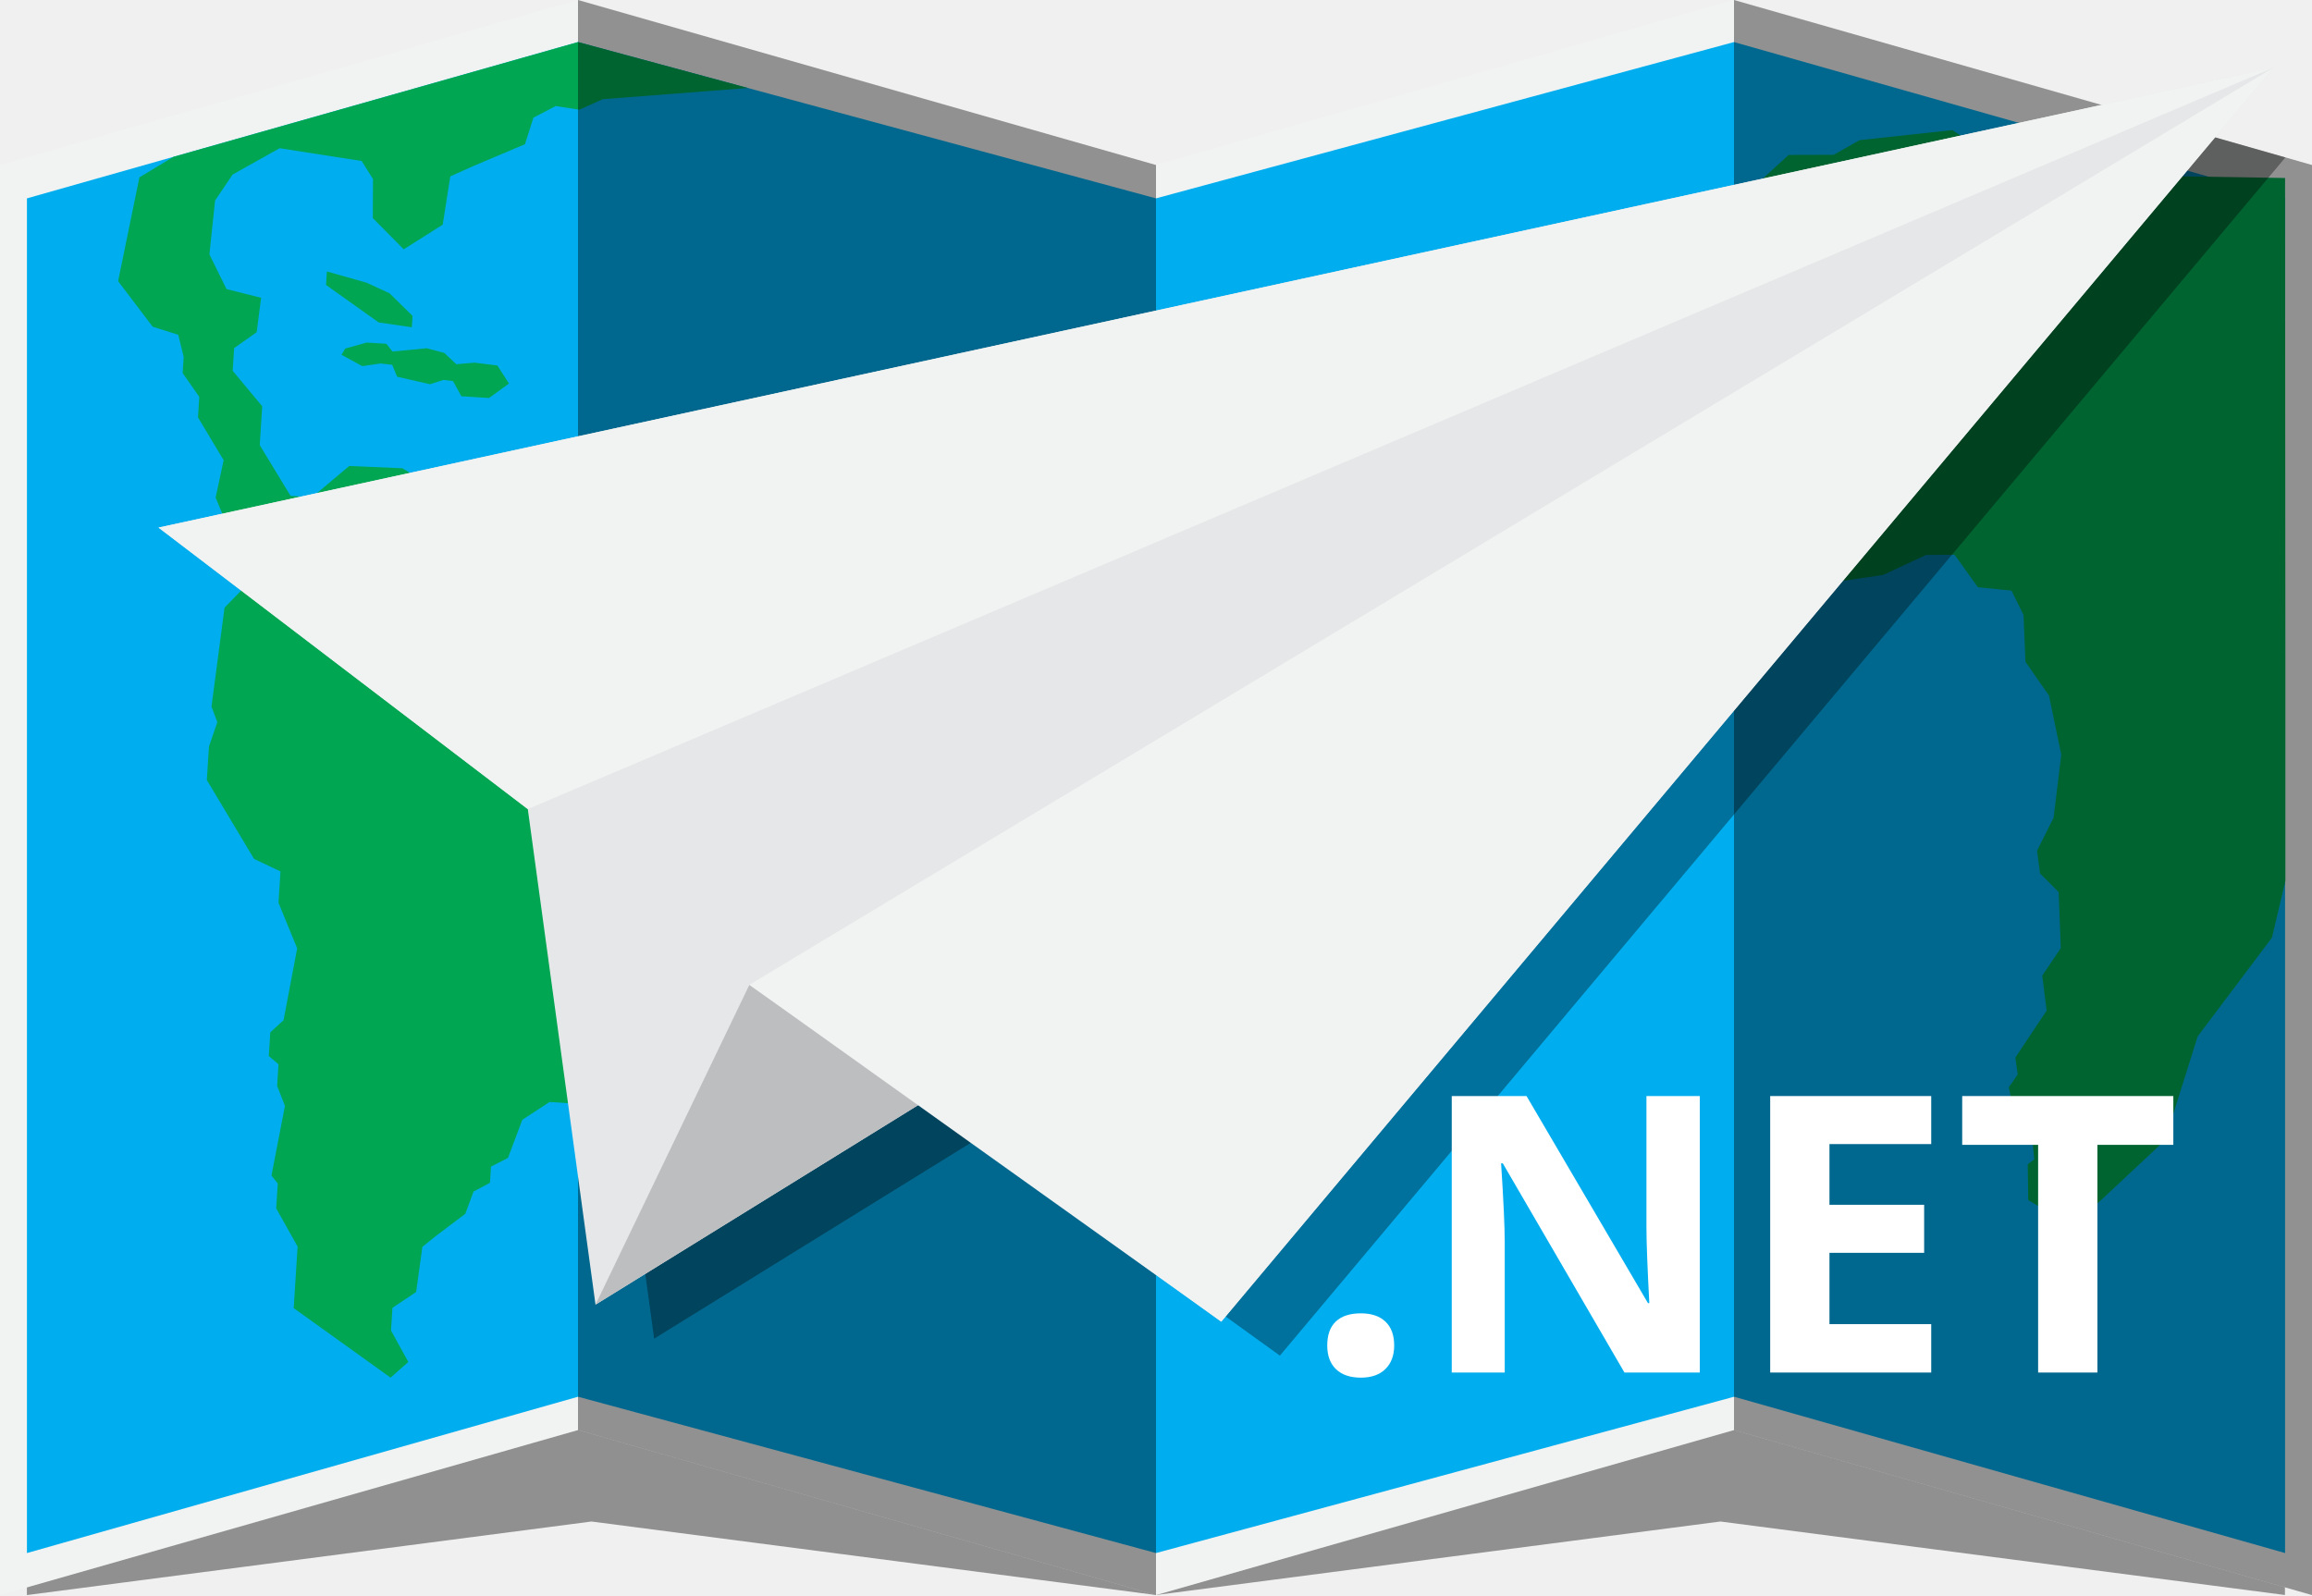
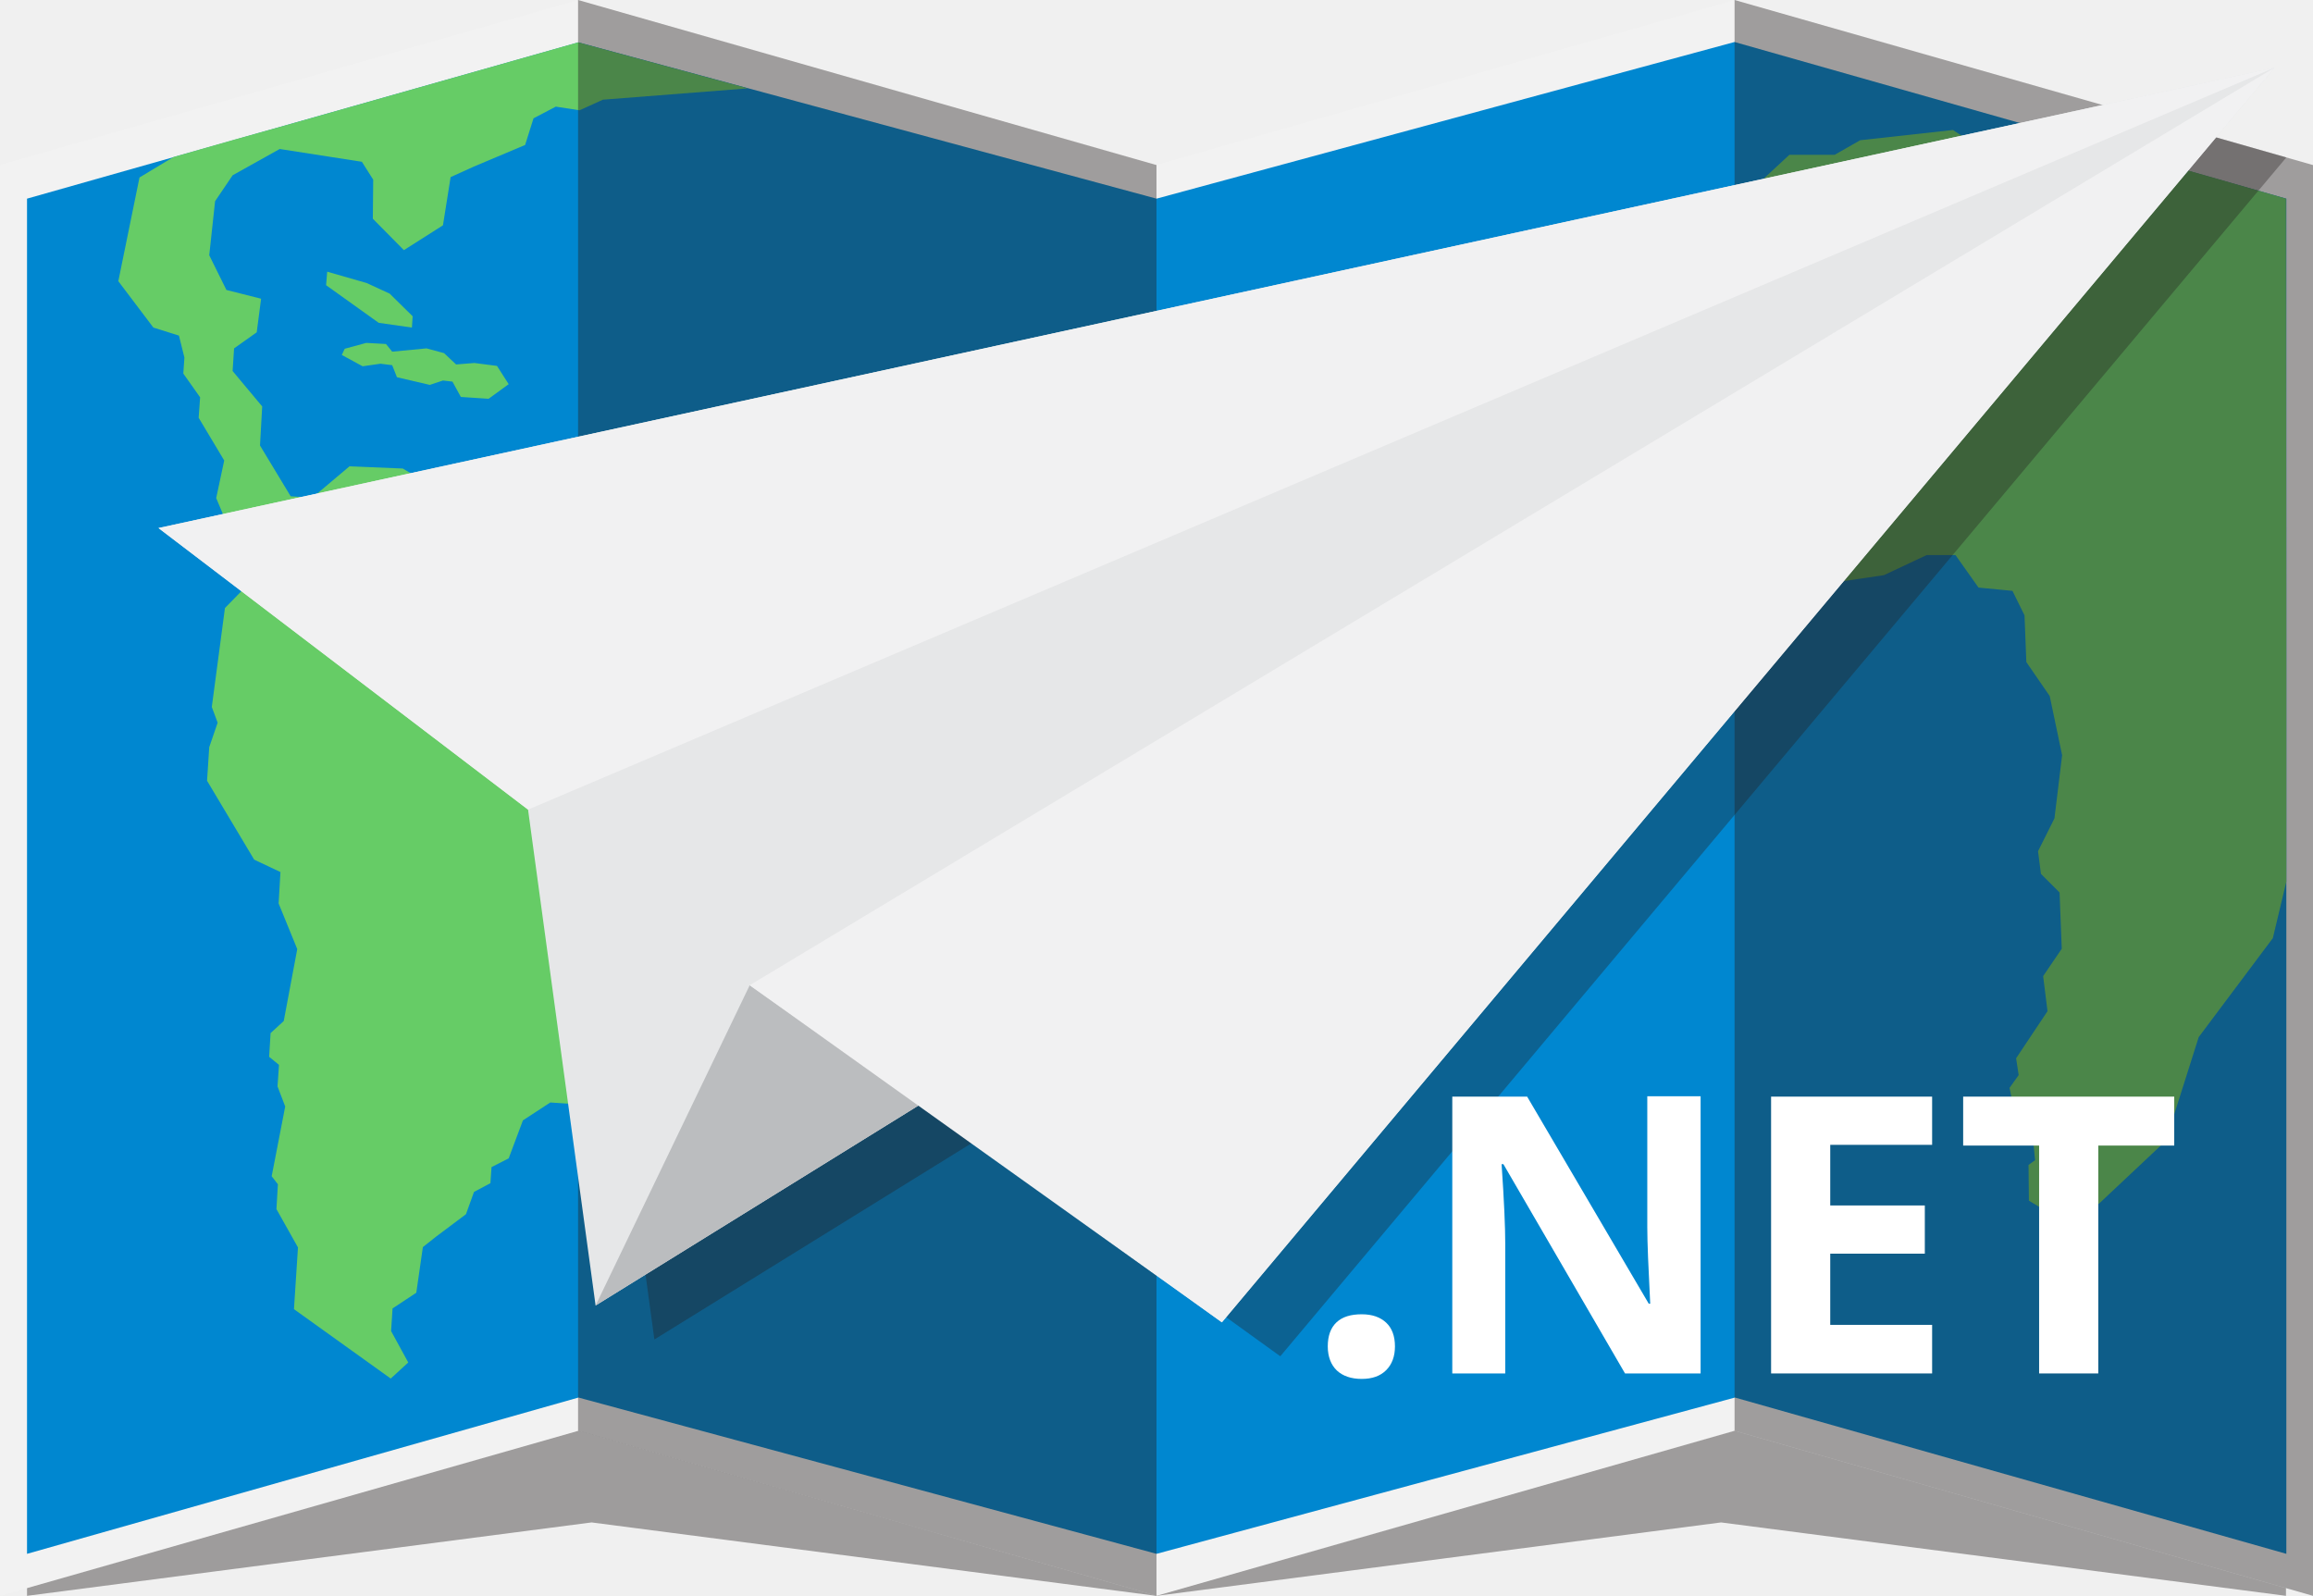
- <svg xmlns="http://www.w3.org/2000/svg" version="1.1" x="0px" y="0px" width="340.333px" height="234.83px" viewBox="0 0 340.333 234.83" enable-background="new 0 0 340.333 234.83" xml:space="preserve">
-   <g id="MapUnderShadow">
-     <path fill-opacity="0.4" d="M170.14,234.82l0.03,0.01v-0.01H170.14z" />
-     <polygon fill-opacity="0.4" points="336.35,92.72 336.35,234.82 253.25,224 170.17,234.82 170.14,234.82 87.07,224 3.96,234.83    3.96,92.729 87.07,76.339 170.14,92.72 253.25,76.33  " />
-   </g>
-   <g id="Map_1_">
-     <path id="MapOutlines" fill="#F1F2F2" d="M170.167,234.833l-85.083-24.295L0,234.833V24.293L85.084,0l85.083,24.293    M170.167,234.833l85.082-24.295l85.084,24.295V24.293L255.25,0l-85.082,24.293" />
-     <path id="Water" fill="#00AEEF" d="M170.167,228.643l-85.083-23.014L3.966,228.643V29.205L85.084,6.192l85.083,23.012    M170.167,228.643l85.092-23.014l81.109,23.014V29.205L255.25,6.192l-85.082,23.012" />
-     <path id="SomeContinent2" fill="#00A651" d="M57.494,202.819l-14.259-10.233l0.572-9.062l-3.151-5.627l0.231-3.656l-0.927-1.177   l1.984-10.249l-1.15-2.948l0.201-3.179l-1.427-1.208l0.221-3.498l1.951-1.791l2.003-10.569l-2.748-6.719l0.292-4.609l-3.892-1.843   l-6.948-11.613l0.312-4.929l1.229-3.595l-0.858-2.286l1.923-14.566l4.822-4.963l1.213-5.988l-1.739-1.546l-4.45-0.92l-1.161-2.778   l1.184-5.514l-3.778-6.304l0.191-3.02l-2.45-3.508l0.15-2.385l-0.797-3.243l-3.766-1.195l-5.087-6.706l3.137-15.284l5.021-3.023   l9.053-2.568l7.284-2.066L85.084,6.192l25.008,6.764l-21.349,1.648l-3.465,1.548l-3.472-0.54l-3.282,1.708l-1.25,3.913   l-7.549,3.193l-3.438,1.539l-1.117,7.112l-5.74,3.628l-4.553-4.597l0.028-5.746l-1.668-2.659l-12.073-1.881l-6.924,3.873   l-2.58,3.828l-0.834,7.929l2.516,5.107l5.097,1.28l-0.654,5.067l-3.321,2.344l-0.211,3.339l4.345,5.224l-0.361,5.724l4.537,7.47   l3.16,0.199l5.469-4.603l7.827,0.334l5.954,3.569l7.979,3.217l4.538,7.47l6.72,2.021l3.045,4.662l3.932,1.205l3.324,8.192   l-0.398,3.646l1.936,3.733l6.391,1.933l4.843,7.937l9.724,2.051l4.1,6.479l-0.292,4.61l1.931,3.794l-1.703,5.797l-3.401,3.616   l-11.017,5.211l-2.05,3.382l-2.327,5.121l-6.25,3.756l-5.273-1.132l-5.387,3.326l-4.657-0.296l-4.006,2.621l-2.108,5.612   l-2.502,1.281l-0.151,2.383l-2.419,1.285l-1.208,3.276l-4.296,3.239l-2.024,1.629l-0.921,6.646l-3.487,2.333l-0.21,3.34l2.546,4.63   L57.494,202.819z M47.993,41.954l7.751,5.518l4.881,0.708l0.106-1.67l-3.381-3.326l-3.407-1.572l-5.825-1.646L47.993,41.954z    M50.267,52.233l3.068,1.671l2.654-0.391l1.742,0.19l0.725,1.761l4.855,1.105l1.961-0.635l1.409,0.169l1.236,2.233l4.075,0.258   l2.932-2.129l-1.71-2.662l-3.356-0.412l-2.687,0.229l-1.773-1.668L62.81,51.27l-5.04,0.479l-0.889-1.134l-2.911-0.184l-3.145,0.879   L50.267,52.233z" />
-     <polygon id="SomeContinent" fill="#00A651" points="298.487,171.406 298.56,176.668 301.681,178.572 308.86,177.078    318.692,167.88 323.507,152.578 334.441,138.043 336.416,129.687 336.416,107.812 336.416,98 336.369,26.205 313.462,25.839    306.515,23.54 303.925,23.368 300.465,25.96 297.051,25.511 287.385,19.15 273.734,20.631 269.926,22.786 263.291,22.805    258.859,26.865 258.565,32.812 250.643,38.918 249.385,50.045 249.132,55.375 251.817,60.093 251.306,65.817 248.737,71.459    250.537,80.108 262.324,86.846 277.228,84.635 283.511,81.697 287.72,81.674 291.141,86.453 296.097,86.953 297.866,90.542    298.15,97.427 301.612,102.403 303.421,111.092 302.292,120.392 299.855,125.241 300.298,128.596 303.042,131.344 303.351,139.58    300.622,143.638 301.266,148.782 296.664,155.698 297.009,158.179 295.701,160.07 296.464,163.741 298.929,165.356    299.445,170.696  " />
-     <polygon id="AirplaneShadow" fill-opacity="0.35" points="323.019,19.349 31.963,82.669 86.323,124.12 96.293,197.08    143.773,167.709 144.013,167.559 188.403,199.58 336.416,23.174  " />
-   </g>
-   <g id="MapShadows">
-     <polygon fill-opacity="0.4" points="85.084,0 85.084,210.539 170.167,234.833 170.167,24.293  " />
-     <polygon fill-opacity="0.4" points="255.25,0 255.25,210.539 340.333,234.833 340.333,24.293  " />
-   </g>
-   <g id="Airplane">
-     <polygon fill="#E6E7E8" points="23.334,77.671 77.695,119.116 87.661,192.075 135.377,162.562 179.772,194.576 334.7,9.929  " />
-     <polygon fill="#BCBEC0" points="110.312,144.984 87.661,192.075 135.377,162.562  " />
-     <polygon fill="#F1F2F2" points="77.695,119.116 334.7,9.929 23.334,77.671  " />
-     <polygon fill="#F1F2F2" points="110.312,144.984 334.7,9.929 179.772,194.576  " />
-   </g>
-   <g id="_x2E_NET">
-     <g>
-       <path fill="#FFFFFF" d="M195.375,198.085c0-1.559,0.422-2.737,1.267-3.536c0.845-0.798,2.074-1.197,3.688-1.197    c1.558,0,2.764,0.409,3.617,1.226c0.854,0.816,1.281,1.986,1.281,3.508c0,1.467-0.432,2.622-1.295,3.467s-2.064,1.267-3.604,1.267    c-1.577,0-2.797-0.413-3.66-1.239S195.375,199.589,195.375,198.085z" />
-       <path fill="#FFFFFF" d="M250.216,202.067h-11.092l-17.905-30.793h-0.253c0.356,5.438,0.534,9.317,0.534,11.638v19.155h-7.798    v-40.705h11.008l17.876,30.487h0.197c-0.281-5.29-0.422-9.03-0.422-11.221v-19.267h7.854V202.067z" />
-       <path fill="#FFFFFF" d="M284.281,202.067h-23.704v-40.705h23.704v7.072h-14.978v8.937h13.936v7.072h-13.936v10.497h14.978V202.067    z" />
-       <path fill="#FFFFFF" d="M308.745,202.067h-8.727v-33.521h-11.177v-7.184h31.08v7.184h-11.177V202.067z" />
+ <svg xmlns="http://www.w3.org/2000/svg" version="1.1" id="Layer_1" x="0px" y="0px" viewBox="0 0 633.4 437" style="enable-background:new 0 0 633.4 437;" xml:space="preserve">
+   <style type="text/css">
+ 	.st0{fill:#231F20;fill-opacity:0.4;}
+ 	.st1{fill:#F2F2F2;}
+ 	.st2{fill:#0087D0;}
+ 	.st3{fill:#66CC66;}
+ 	.st4{fill:#231F20;fill-opacity:0.35;}
+ 	.st5{fill:#E6E7E8;}
+ 	.st6{fill:#BBBDBF;}
+ 	.st7{fill:#F1F1F2;}
+ 	.st8{fill:#FFFFFF;}
+ </style>
+   <g>
+     <polygon id="MapShadow" class="st0" points="626,172.6 626,437 471.3,416.9 316.7,437 316.6,437 162,416.9 7.4,437 7.4,172.6    162,142.1 316.6,172.6 471.3,142.1  " />
+     <path id="MapBorders" class="st1" d="M316.7,437l-158.3-45.2L0,437V45.2L158.3,0l158.3,45.2 M316.7,437L475,391.8L633.4,437V45.2   L475,0L316.7,45.2" />
+     <path id="Water" class="st2" d="M316.7,425.5l-158.3-42.8l-151,42.8V54.4l151-42.8l158.3,42.8 M316.7,425.5l158.4-42.8l151,42.8   V54.4L475,11.5L316.7,54.4" />
+     <g id="Land">
+       <path id="SomeContinent2" class="st3" d="M107,377.5l-26.5-19l1.1-16.9l-5.9-10.5l0.4-6.8l-1.7-2.2l3.7-19.1l-2.1-5.5l0.4-5.9    l-2.7-2.2l0.4-6.5l3.6-3.3l3.7-19.7l-5.1-12.5l0.5-8.6l-7.2-3.4l-12.9-21.6l0.6-9.2l2.3-6.7l-1.6-4.3l3.6-27.1l9-9.2l2.3-11.1    l-3.2-2.9l-8.3-1.7l-2.2-5.2l2.2-10.3l-7-11.7l0.4-5.6l-4.6-6.5l0.3-4.4l-1.5-6l-7-2.2L32.4,77l5.8-28.4l9.3-5.6l16.8-4.8    l13.6-3.8l80.4-22.8l46.5,12.6l-39.7,3.1l-6.4,2.9l-6.5-1l-6.1,3.2l-2.3,7.3l-14,5.9l-6.4,2.9l-2.1,13.2l-10.7,6.8l-8.5-8.6    l0.1-10.7l-3.1-4.9l-22.5-3.5l-12.9,7.2l-4.8,7.1l-1.6,14.8l4.7,9.5l9.5,2.4L70.3,91l-6.2,4.4l-0.4,6.2l8.1,9.7L71.2,122l8.4,13.9    l5.9,0.4l10.2-8.6l14.6,0.6l11.1,6.6l14.8,6l8.4,13.9l12.5,3.8l5.7,8.7l7.3,2.2l6.2,15.2l-0.7,6.8l3.6,6.9l11.9,3.6l9,14.8    l18.1,3.8l7.6,12.1l-0.5,8.6l3.6,7.1l-3.2,10.8l-6.3,6.7l-20.5,9.7l-3.8,6.3l-4.3,9.5l-11.6,7l-9.8-2.1l-10,6.2l-8.7-0.6l-7.5,4.9    l-3.9,10.4l-4.7,2.4l-0.3,4.4l-4.5,2.4l-2.2,6.1l-8,6l-3.8,3L114,354l-6.5,4.3l-0.4,6.2l4.7,8.6L107,377.5z M89.3,78.1l14.4,10.3    l9.1,1.3l0.2-3.1l-6.3-6.2l-6.3-2.9l-10.8-3.1L89.3,78.1z M93.6,97.2l5.7,3.1l4.9-0.7l3.2,0.4l1.3,3.3l9,2.1l3.6-1.2l2.6,0.3    l2.3,4.2l7.6,0.5l5.5-4l-3.2-5l-6.2-0.8l-5,0.4l-3.3-3.1l-4.8-1.3l-9.4,0.9l-1.7-2.1l-5.4-0.3l-5.9,1.6L93.6,97.2z" />
+       <polygon id="SomeContinent" class="st3" points="555.5,319 555.6,328.8 561.5,332.3 574.8,329.6 593.1,312.4 602.1,284     622.4,256.9 626.1,241.4 626.1,200.6 626.1,182.4 626,54.4 605.2,48.4 599.2,46.7 597.9,48.3 583.4,48.1 570.5,43.8 565.6,43.5     559.2,48.3 552.8,47.5 534.8,35.6 509.4,38.4 502.4,42.4 490,42.4 481.8,50 481.2,61.1 466.5,72.4 464.1,93.1 463.7,103.1     468.7,111.8 467.7,122.5 462.9,133 466.3,149.1 488.2,161.6 515.9,157.5 527.6,152 535.5,152 541.8,160.9 551.1,161.8     554.4,168.5 554.9,181.3 561.3,190.6 564.7,206.8 562.6,224.1 558.1,233.1 558.9,239.3 564,244.4 564.6,259.8 559.5,267.3     560.7,276.9 552.1,289.8 552.8,294.4 550.3,297.9 551.7,304.7 556.3,307.7 557.3,317.7   " />
+     </g>
+     <polygon id="PlaneShadow" class="st4" points="601.2,36 59.5,153.9 160.7,231 179.2,366.8 267.6,312.1 268,311.8 350.6,371.4    626.1,43.1  " />
+     <g id="MapShadows">
+       <polygon class="st0" points="158.3,0 158.3,391.8 316.7,437 316.7,45.2   " />
+       <polygon class="st0" points="475,0 475,391.8 633.4,437 633.4,45.2   " />
+     </g>
+     <g id="Plane">
+       <polygon class="st5" points="43.4,144.6 144.6,221.7 163.1,357.5 251.9,302.5 334.6,362.1 622.9,18.5   " />
+       <polygon class="st6" points="205.3,269.8 163.1,357.5 251.9,302.5   " />
+       <polygon class="st7" points="144.6,221.7 622.9,18.5 43.4,144.6   " />
+       <polygon class="st7" points="205.3,269.8 622.9,18.5 334.6,362.1   " />
+     </g>
+     <g id="_x2E_NET">
+       <path class="st8" d="M363.6,368.7c0-2.9,0.8-5.1,2.4-6.6c1.6-1.5,3.9-2.2,6.9-2.2c2.9,0,5.1,0.8,6.7,2.3c1.6,1.5,2.4,3.7,2.4,6.5    c0,2.7-0.8,4.9-2.4,6.5c-1.6,1.6-3.8,2.4-6.7,2.4c-2.9,0-5.2-0.8-6.8-2.3S363.6,371.5,363.6,368.7z" />
+       <path class="st8" d="M465.7,376.1H445l-33.3-57.3h-0.5c0.7,10.1,1,17.3,1,21.7v35.6h-14.5v-75.8h20.5l33.3,56.7h0.4    c-0.5-9.8-0.8-16.8-0.8-20.9v-35.9h14.6V376.1z" />
+       <path class="st8" d="M529.1,376.1H485v-75.8h44.1v13.2h-27.9v16.6h25.9v13.2h-25.9v19.5h27.9V376.1z" />
+       <path class="st8" d="M574.6,376.1h-16.2v-62.4h-20.8v-13.4h57.8v13.4h-20.8V376.1z" />
    </g>
  </g>
</svg>
